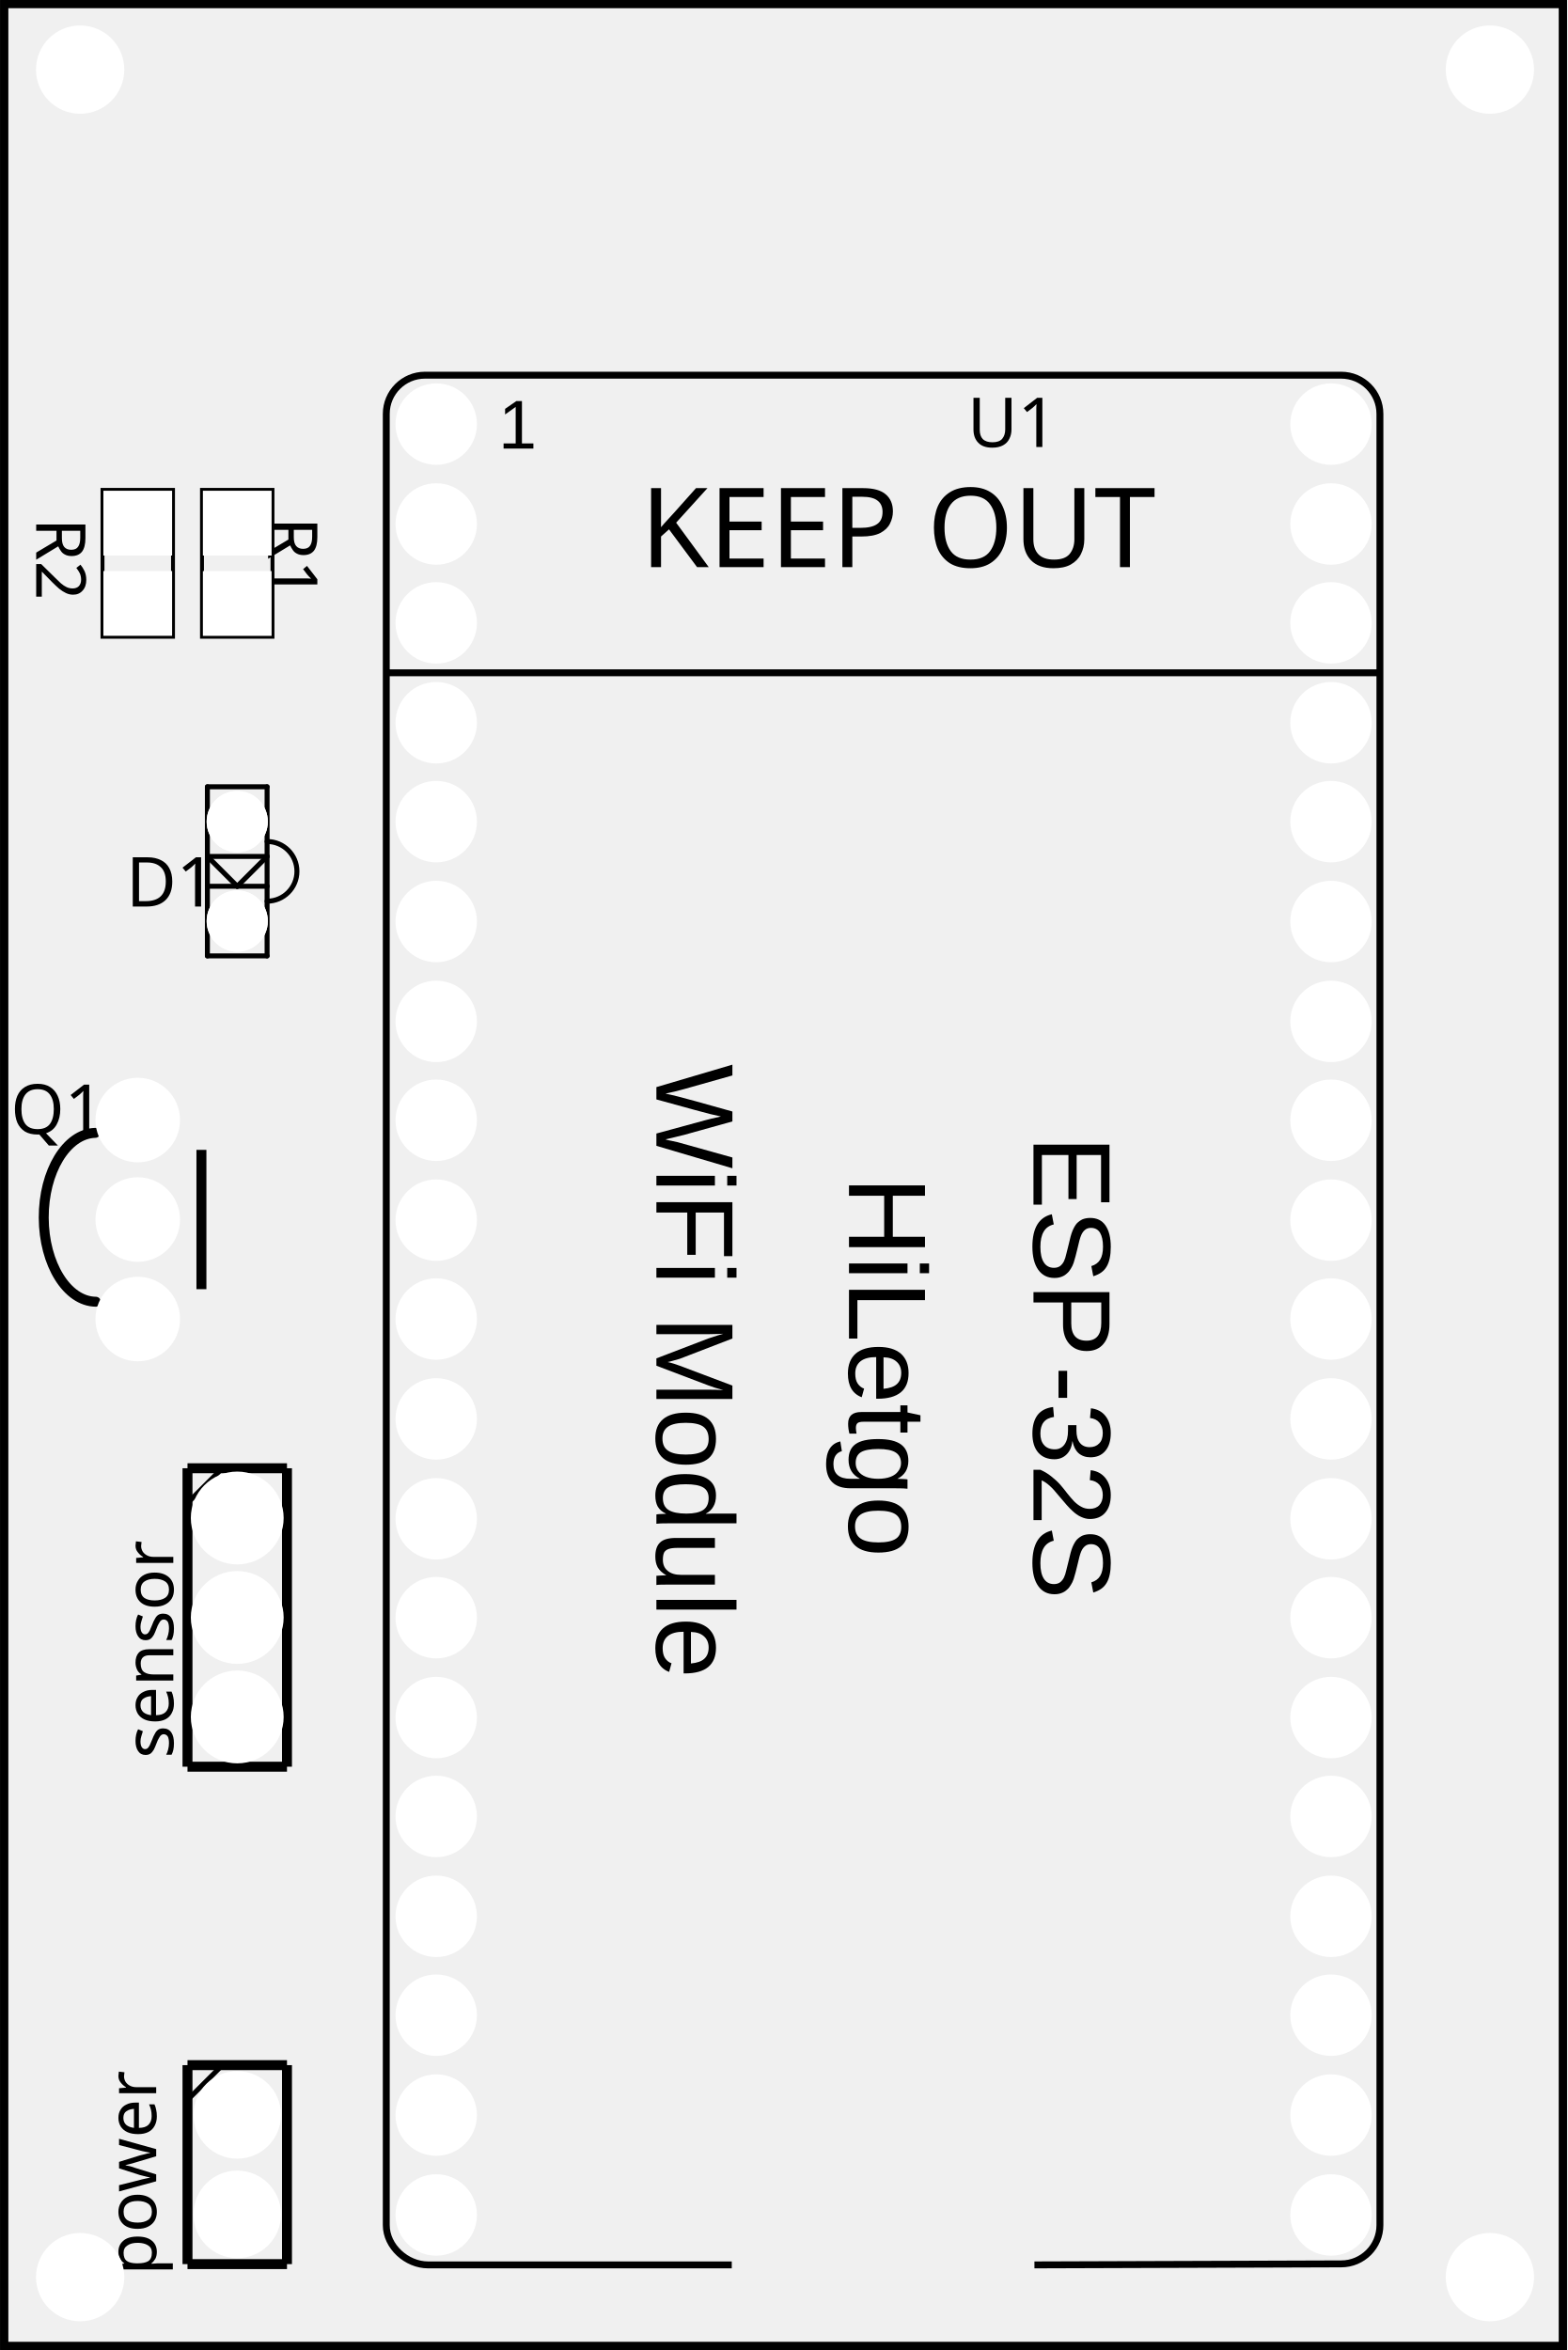
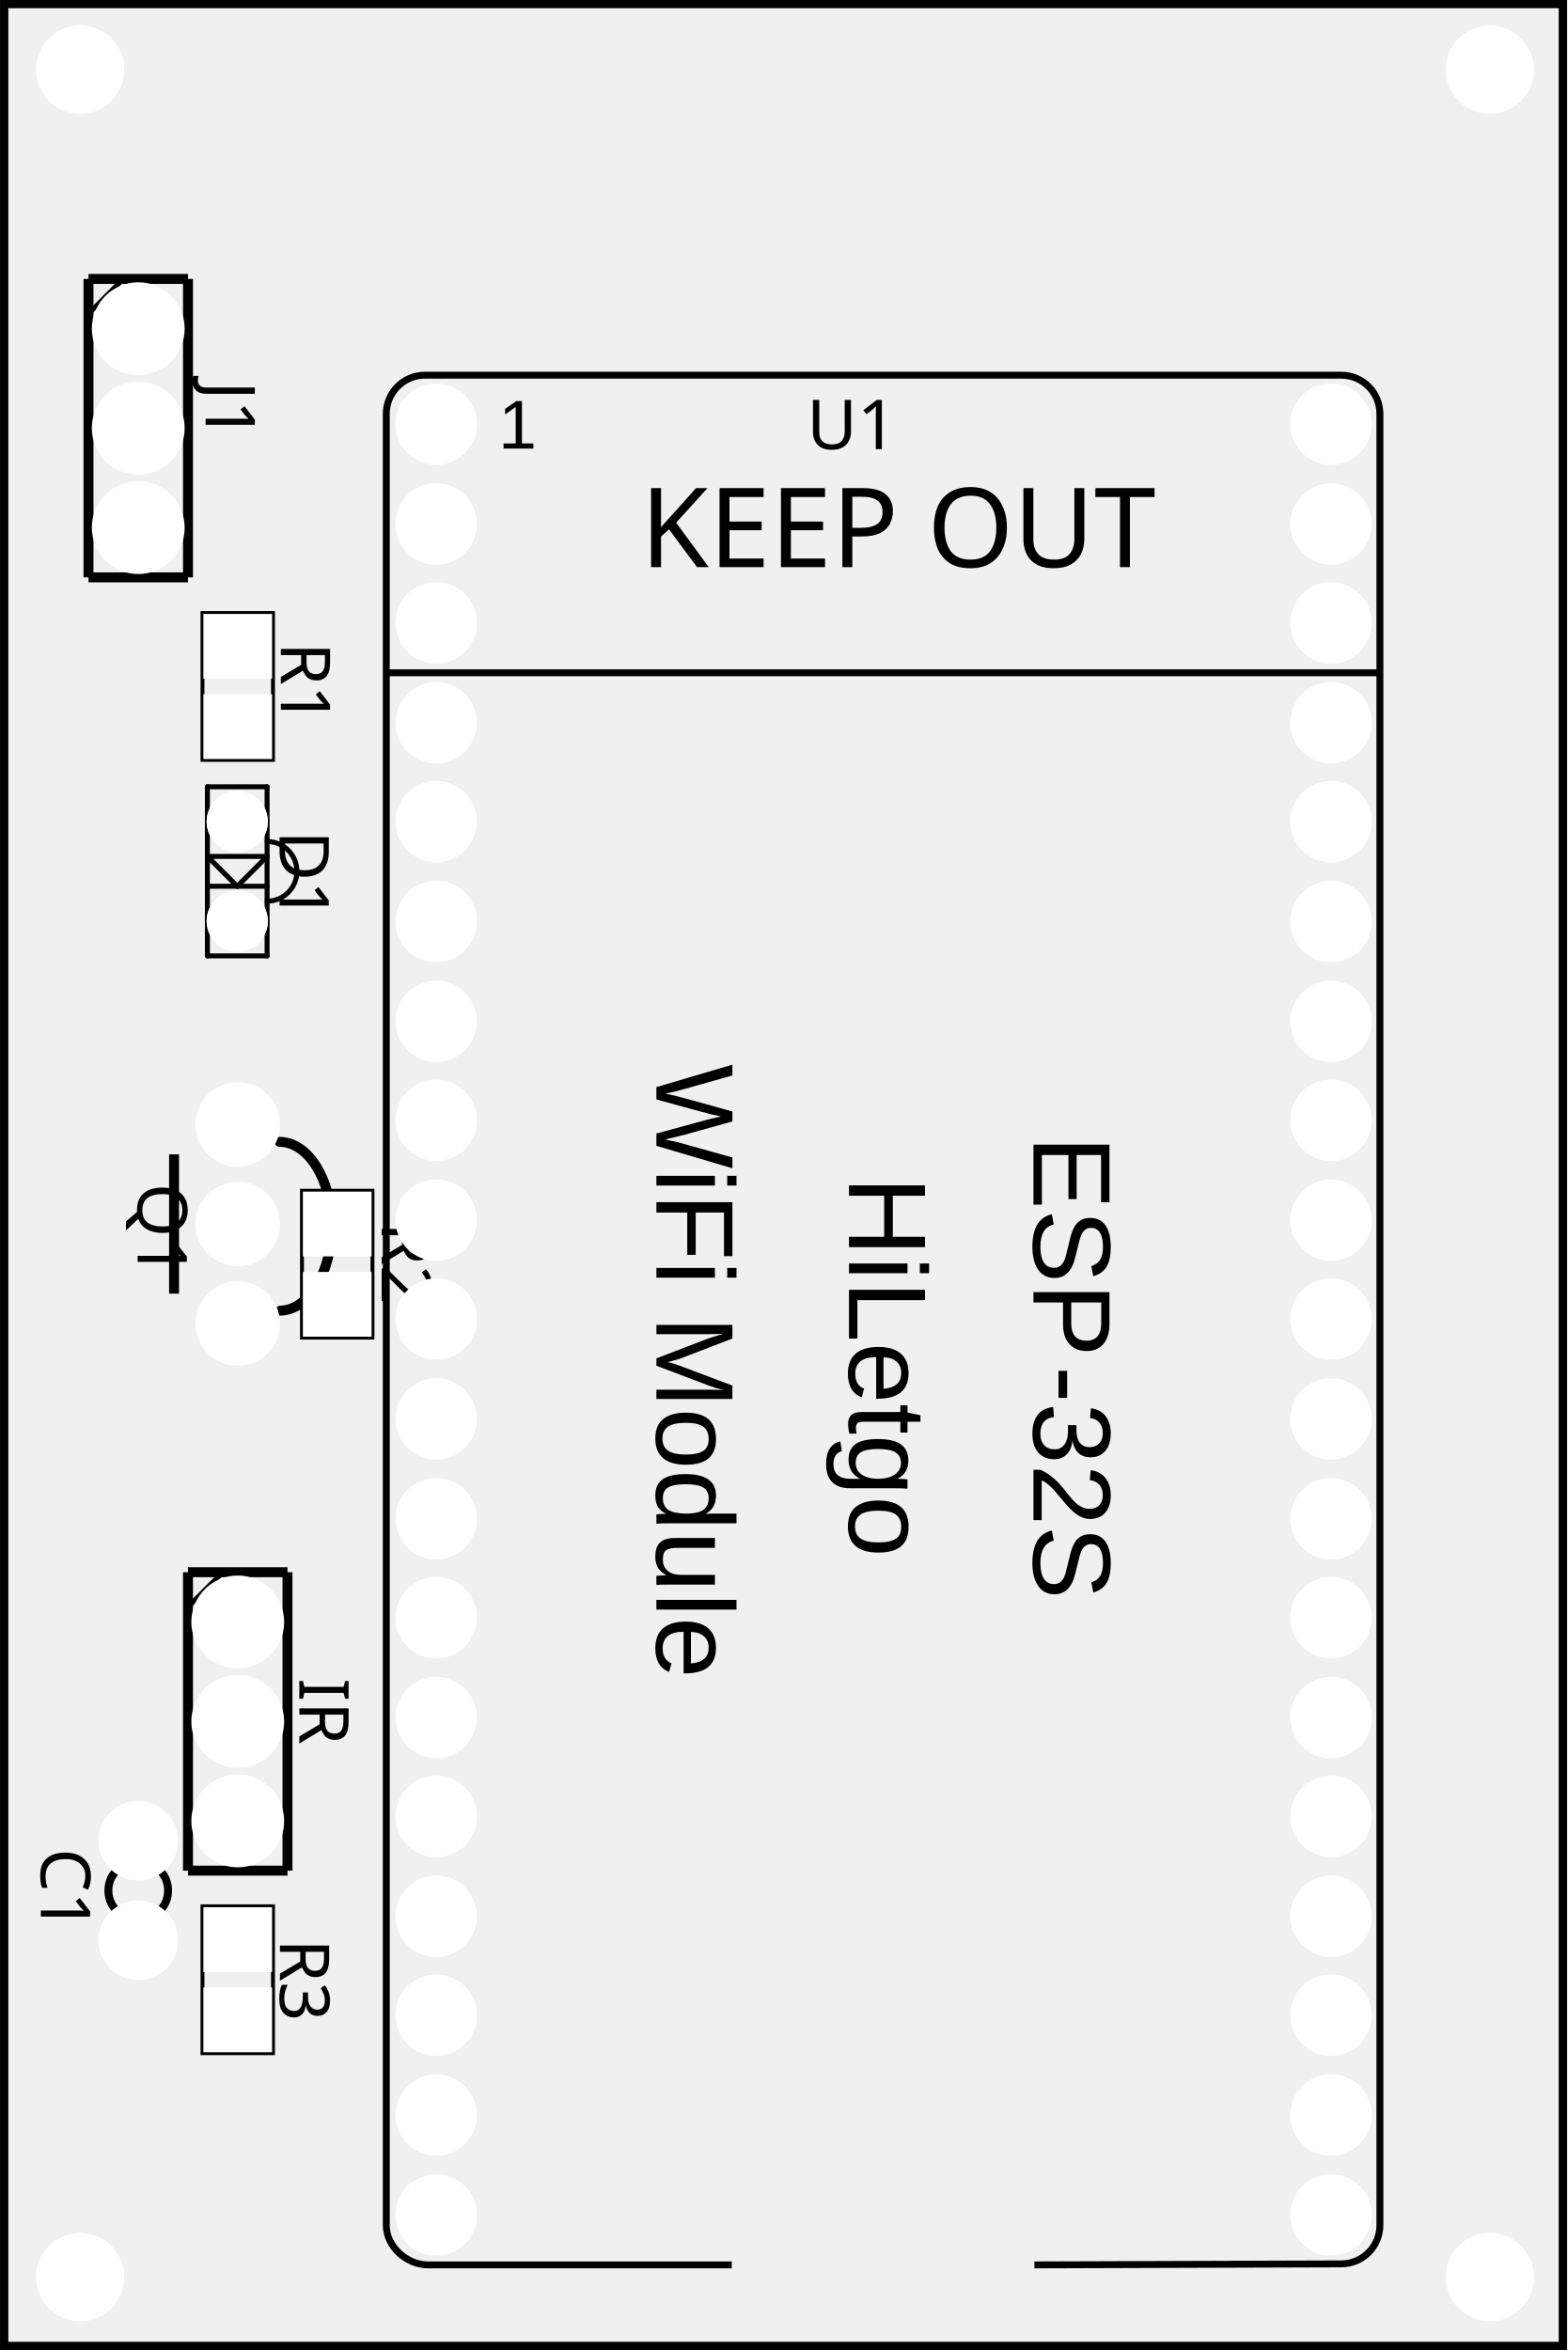
<svg xmlns="http://www.w3.org/2000/svg" baseProfile="tiny" height="2.362in" version="1.2" viewBox="0 0 113.386 170.079" width="1.575in" x="0in" y="0in">
  <g partID="57882">
    <g transform="translate(113.386,0)">
      <g transform="matrix(0,1,-1,0,0,0)">
        <g id="silkscreen">
          <rect fill="none" height="112.81" stroke="black" stroke-width="0.576" width="169.503" x="0.288" y="0.288" />
        </g>
      </g>
    </g>
  </g>
  <g partID="57880">
    <g transform="translate(113.386,0)">
      <g transform="matrix(0,1,-1,0,0,0)">
        <g id="board">
          <rect fill="none" fill-opacity="0.5" height="112.81" id="boardoutline" stroke="black" stroke-width="0.5" width="169.503" x="0.288" y="0.288" />
        </g>
      </g>
    </g>
  </g>
-   <g partID="855238101">
-     <g transform="translate(19.8499,35.3118)">
-       <g transform="matrix(0,1,-1,0,0,0)">
-         <g id="silkscreen">
-           <rect fill="none" height="5.102" id="silkscreen" stroke="black" stroke-opacity="1" stroke-width="0.283" width="10.63" x="0.142" y="0.142" />
-         </g>
-       </g>
-     </g>
-   </g>
-   <g partID="855238121">
-     <g transform="translate(7.26408,46.2251)">
-       <g transform="matrix(0,-1,1,0,0,0)">
-         <g id="silkscreen">
-           <rect fill="none" height="5.102" id="silkscreen" stroke="black" stroke-opacity="1" stroke-width="0.283" width="10.63" x="0.142" y="0.142" />
-         </g>
-       </g>
-     </g>
-   </g>
-   <g partID="855194191">
-     <g transform="translate(12.1171,104.823)">
-       <g gorn="0.1" id="silkscreen">
+   <g partID="855285281">
+     <g transform="translate(12.1531,112.347)">
+       <g gorn="0.2" id="silkscreen">
        <line stroke="black" stroke-width="0.72" x1="1.44" x2="1.44" y1="1.44" y2="23.04" />
        <line stroke="black" stroke-width="0.72" x1="1.44" x2="8.64" y1="23.04" y2="23.04" />
        <line stroke="black" stroke-width="0.72" x1="8.64" x2="8.64" y1="23.04" y2="1.44" />
        <line stroke="black" stroke-width="0.72" x1="8.64" x2="1.44" y1="1.44" y2="1.44" />
        <line stroke="black" stroke-width="0.36" x1="1.44" x2="3.96" y1="3.96" y2="1.44" />
      </g>
    </g>
  </g>
-   <g partID="855150761">
-     <g transform="translate(12.1171,148.023)">
-       <g gorn="0.1" id="silkscreen">
-         <line stroke="black" stroke-width="0.72" x1="1.44" x2="1.44" y1="1.44" y2="15.84" />
-         <line stroke="black" stroke-width="0.72" x1="1.44" x2="8.64" y1="15.84" y2="15.84" />
-         <line stroke="black" stroke-width="0.72" x1="8.64" x2="8.64" y1="15.84" y2="1.44" />
+   <g partID="855333621">
+     <g transform="translate(4.95311,18.7469)">
+       <g gorn="0.2" id="silkscreen">
+         <line stroke="black" stroke-width="0.72" x1="1.44" x2="1.44" y1="1.44" y2="23.04" />
+         <line stroke="black" stroke-width="0.72" x1="1.44" x2="8.64" y1="23.04" y2="23.04" />
+         <line stroke="black" stroke-width="0.72" x1="8.64" x2="8.64" y1="23.04" y2="1.44" />
        <line stroke="black" stroke-width="0.72" x1="8.64" x2="1.44" y1="1.44" y2="1.44" />
        <line stroke="black" stroke-width="0.36" x1="1.44" x2="3.96" y1="3.96" y2="1.44" />
+       </g>
+     </g>
+   </g>
+   <g partID="855331921">
+     <g transform="translate(19.886,137.825)">
+       <g transform="matrix(0,1,-1,0,0,0)">
+         <g id="silkscreen">
+           <rect fill="none" height="5.102" id="silkscreen" stroke="black" stroke-opacity="1" stroke-width="0.283" width="10.63" x="0.142" y="0.142" />
+         </g>
+       </g>
+     </g>
+   </g>
+   <g partID="855238101">
+     <g transform="translate(19.8859,44.2247)">
+       <g transform="matrix(0,1,-1,0,0,0)">
+         <g id="silkscreen">
+           <rect fill="none" height="5.102" id="silkscreen" stroke="black" stroke-opacity="1" stroke-width="0.283" width="10.63" x="0.142" y="0.142" />
+         </g>
+       </g>
+     </g>
+   </g>
+   <g partID="855238121">
+     <g transform="translate(27.0859,86.0357)">
+       <g transform="matrix(0,1,-1,0,0,0)">
+         <g id="silkscreen">
+           <rect fill="none" height="5.102" id="silkscreen" stroke="black" stroke-opacity="1" stroke-width="0.283" width="10.63" x="0.142" y="0.142" />
+         </g>
      </g>
    </g>
  </g>
  <g partID="855150901">
    <g transform="translate(100.148,26.8581)">
      <g transform="matrix(0,1,-1,0,0,0)">
        <g id="silkscreen">
          <path d="M137.062,47.202l0,21.979c0,1.549,-1.328,3.024,-2.877,3.024l-131.087,0c-1.549,0,-2.803,-1.254,-2.803,-2.803l0,-66.304c0,-1.549,1.254,-2.803,2.803,-2.803l131.087,0c1.549,0,2.803,1.254,2.803,2.803l0.074,22.2" fill="none" id="boardoutline" stroke="black" stroke-width="0.5" />
          <line fill="none" stroke="black" stroke-width="0.5" x1="21.835" x2="21.835" y1="0.221" y2="72.205" />
          <g transform="matrix(-8.01198e-14, -1, 1, -8.01198e-14, -24.5336, 124.196)">
            <g>
              <text fill="black" font-family="Droid Sans" font-size="7.998" font-weight="normal" x="70.375" y="38.721">KEEP OUT</text>
            </g>
          </g>
          <text fill="black" font-family="Arial" font-size="7.998" font-weight="normal" x="55.327" y="25.371">ESP</text>
          <text fill="black" font-family="Arial" font-size="7.998" font-weight="normal" x="71.998" y="25.371">-32S</text>
          <text fill="black" font-family="Arial" font-size="7.998" font-weight="normal" x="58.277" y="38.721">HiLetgo</text>
          <text fill="black" font-family="Arial" font-size="7.998" font-weight="normal" x="50.163" y="52.66">WiFi Module</text>
          <g transform="matrix(2.64845e-14, -1, 1, 2.64845e-14, -33.1111, 134.465)">
            <g>
              <text fill="black" font-family="Arial" font-size="4.999" font-weight="normal" x="70.375" y="38.721">1</text>
            </g>
          </g>
        </g>
      </g>
    </g>
  </g>
  <g partID="57882">
    <g transform="translate(113.386,0)">
      <g transform="matrix(0,1,-1,0,0,0)">
        <g id="silkscreen">
          <rect fill="none" height="112.81" stroke="black" stroke-width="0.576" width="169.503" x="0.288" y="0.288" />
        </g>
      </g>
    </g>
  </g>
  <g partID="855150821">
    <g transform="translate(14.8171,69.3629)">
      <g transform="matrix(0,-1,1,0,0,0)">
        <g id="silkscreen">
          <line class="other" stroke="black" stroke-linecap="round" stroke-width="0.36" x1="12.42" x2="12.42" y1="0.18" y2="4.5" />
          <line class="other" stroke="black" stroke-linecap="round" stroke-width="0.36" x1="12.42" x2="8.46" y1="4.5" y2="4.5" />
          <line class="other" stroke="black" stroke-linecap="round" stroke-width="0.36" x1="8.46" x2="7.38" y1="4.5" y2="4.5" />
          <line class="other" stroke="black" stroke-linecap="round" stroke-width="0.36" x1="7.38" x2="5.22" y1="4.5" y2="4.5" />
          <line class="other" stroke="black" stroke-linecap="round" stroke-width="0.36" x1="5.22" x2="4.14" y1="4.5" y2="4.5" />
          <line class="other" stroke="black" stroke-linecap="round" stroke-width="0.36" x1="4.14" x2="0.18" y1="4.5" y2="4.5" />
          <line class="other" stroke="black" stroke-linecap="round" stroke-width="0.36" x1="0.18" x2="0.18" y1="4.5" y2="0.18" />
          <line class="other" stroke="black" stroke-linecap="round" stroke-width="0.36" x1="0.18" x2="5.22" y1="0.18" y2="0.18" />
          <line class="other" stroke="black" stroke-linecap="round" stroke-width="0.36" x1="5.22" x2="7.38" y1="0.18" y2="0.18" />
          <line class="other" stroke="black" stroke-linecap="round" stroke-width="0.36" x1="7.38" x2="12.42" y1="0.18" y2="0.18" />
          <line class="other" stroke="black" stroke-linecap="round" stroke-width="0.36" x1="5.22" x2="7.38" y1="2.34" y2="0.18" />
          <line class="other" stroke="black" stroke-linecap="round" stroke-width="0.36" x1="7.38" x2="7.38" y1="0.18" y2="4.5" />
          <line class="other" stroke="black" stroke-linecap="round" stroke-width="0.36" x1="7.38" x2="5.22" y1="4.5" y2="2.34" />
          <line class="other" stroke="black" stroke-linecap="round" stroke-width="0.36" x1="5.22" x2="5.22" y1="2.34" y2="0.18" />
          <line class="other" stroke="black" stroke-linecap="round" stroke-width="0.36" x1="5.22" x2="5.22" y1="2.34" y2="4.5" />
          <path class="other" d="M8.46,4.5A2.16,2.16,0,1,1,4.14,4.5" fill="none" stroke="black" stroke-width="0.36" />
        </g>
      </g>
    </g>
  </g>
-   <g partID="855150801">
-     <g transform="translate(18.1651,77.4629)">
-       <g transform="matrix(0,1,-1,0,0,0)">
+   <g partID="855357451">
+     <g transform="translate(8.98511,99.3869)">
+       <g transform="matrix(0,-1,1,0,0,0)">
        <g id="silkscreen">
          <line id="line7" stroke="black" stroke-width="0.72" x1="5.76" x2="15.84" y1="3.6" y2="3.6" />
          <path d="M16.748,11.243A6.111,3.791,0,0,1,4.527,11.286" fill="none" fill-opacity="1" id="path2413" stroke="black" stroke-dasharray="none" stroke-opacity="1" stroke-width="0.72" style="opacity:1;fill-rule:nonzero;stroke-linecap:round;stroke-linejoin:round;stroke-miterlimit:4;" />
        </g>
      </g>
    </g>
  </g>
-   <g id="partLabel" partID="855150800">
-     <g transform="translate(0.757107,77.0638)">
-       <g fill="#000000" fill-opacity="1" font-family="'OCR-Fritzing-mono'" font-size="5.000" font-style="normal" font-weight="normal" id="silkscreenLabel" stroke="none">
-         <text x="0" y="5.000">Q1</text>
+   <g partID="855274981">
+     <g transform="translate(7.11311,143.307)">
+       <g transform="matrix(0,-1,1,0,0,0)">
+         <g id="silkscreen">
+           <g transform="matrix(1, 0, 0, 1, -1.43333, -1.16)">
+             <path d="m6.659,2.3a1.847,1.58,0,0,1,2.51,0.001" fill="none" id="path2830" stroke="black" stroke-dasharray="none" stroke-opacity="1" stroke-width="0.576" style="stroke-linecap:round;stroke-linejoin:round;stroke-miterlimit:4;" />
+           </g>
+           <g transform="matrix(-1, 0, 0, -1, 14.3952, 6.92)">
+             <path d="m6.659,2.3a1.847,1.58,0,0,1,2.51,0.001" fill="none" id="path2830-1" stroke="black" stroke-dasharray="none" stroke-opacity="1" stroke-width="0.576" style="stroke-linecap:round;stroke-linejoin:round;stroke-miterlimit:4;" />
+           </g>
+         </g>
+       </g>
+     </g>
+   </g>
+   <g id="partLabel" partID="855357450">
+     <g transform="translate(14.9483,85.6393)">
+       <g transform="matrix(0,1,-1,0,0,0)">
+         <g fill="#000000" fill-opacity="1" font-family="'OCR-Fritzing-mono'" font-size="5.000" font-style="normal" font-weight="normal" id="silkscreenLabel" stroke="none">
+           <text x="0" y="5.000">Q1</text>
+         </g>
      </g>
    </g>
  </g>
  <g id="partLabel" partID="855150820">
-     <g transform="translate(9.11151,60.6094)">
-       <g fill="#000000" fill-opacity="1" font-family="'OCR-Fritzing-mono'" font-size="5.000" font-style="normal" font-weight="normal" id="silkscreenLabel" stroke="none">
-         <text x="0" y="5.000">D1</text>
+     <g transform="translate(25.2195,60.1093)">
+       <g transform="matrix(0,1,-1,0,0,0)">
+         <g fill="#000000" fill-opacity="1" font-family="'OCR-Fritzing-mono'" font-size="5.000" font-style="normal" font-weight="normal" id="silkscreenLabel" stroke="none">
+           <text x="0" y="5.000">D1</text>
+         </g>
      </g>
    </g>
  </g>
  <g id="partLabel" partID="855150900">
-     <g transform="translate(69.9859,27.3529)">
+     <g transform="translate(58.3707,27.5078)">
      <g fill="#000000" fill-opacity="1" font-family="'OCR-Fritzing-mono'" font-size="5.000" font-style="normal" font-weight="normal" id="silkscreenLabel" stroke="none">
        <text x="0" y="5.000">U1</text>
      </g>
    </g>
  </g>
-   <g id="partLabel" partID="855150760">
-     <g transform="translate(6.29151,164.666)">
-       <g transform="matrix(0,-1,1,0,0,0)">
-         <g fill="#000000" fill-opacity="1" font-family="'OCR-Fritzing-mono'" font-size="5.000" font-style="normal" font-weight="normal" id="silkscreenLabel" stroke="none">
-           <text x="0" y="5.000">power</text>
-         </g>
-       </g>
-     </g>
-   </g>
  <g id="partLabel" partID="855238120">
-     <g transform="translate(7.60751,37.4776)">
-       <g transform="matrix(0,1,-1,0,0,0)">
+     <g transform="translate(32.6115,88.4609)">
+       <g transform="matrix(-1.22465e-16,1,-1,-1.22465e-16,0,0)">
        <g fill="#000000" fill-opacity="1" font-family="'OCR-Fritzing-mono'" font-size="5.000" font-style="normal" font-weight="normal" id="silkscreenLabel" stroke="none">
          <text x="0" y="5.000">R2</text>
        </g>
      </g>
    </g>
  </g>
  <g id="partLabel" partID="855238100">
-     <g transform="translate(24.3915,37.4086)">
+     <g transform="translate(25.3139,46.478)">
      <g transform="matrix(0,1,-1,0,0,0)">
        <g fill="#000000" fill-opacity="1" font-family="'OCR-Fritzing-mono'" font-size="5.000" font-style="normal" font-weight="normal" id="silkscreenLabel" stroke="none">
          <text x="0" y="5.000">R1</text>
        </g>
      </g>
    </g>
  </g>
-   <g id="partLabel" partID="855194190">
-     <g transform="translate(7.52975,127.263)">
-       <g transform="matrix(0,-1,1,0,0,0)">
-         <g fill="#000000" fill-opacity="1" font-family="'OCR-Fritzing-mono'" font-size="5.000" font-style="normal" font-weight="normal" id="silkscreenLabel" stroke="none">
-           <text x="0" y="5.000">sensor</text>
+   <g id="partLabel" partID="855333620">
+     <g transform="translate(19.8675,27.593)">
+       <g transform="matrix(0,1,-1,0,0,0)">
+         <g fill="#000000" fill-opacity="1" font-family="'OCR-Fritzing-mono'" font-size="5.000" font-style="normal" font-weight="normal" id="silkscreenLabel" stroke="none">
+           <text x="0" y="5.000">J1</text>
+         </g>
+       </g>
+     </g>
+   </g>
+   <g id="partLabel" partID="855285280">
+     <g transform="translate(26.6516,121.46)">
+       <g transform="matrix(0,1,-1,0,0,0)">
+         <g fill="#000000" fill-opacity="1" font-family="'OCR-Fritzing-mono'" font-size="5.000" font-style="normal" font-weight="normal" id="silkscreenLabel" stroke="none">
+           <text x="0" y="5.000">IR</text>
+         </g>
+       </g>
+     </g>
+   </g>
+   <g id="partLabel" partID="855331920">
+     <g transform="translate(25.2481,140.323)">
+       <g transform="matrix(-1.22465e-16,1,-1,-1.22465e-16,0,0)">
+         <g fill="#000000" fill-opacity="1" font-family="'OCR-Fritzing-mono'" font-size="5.000" font-style="normal" font-weight="normal" id="silkscreenLabel" stroke="none">
+           <text x="0" y="5.000">R3</text>
+         </g>
+       </g>
+     </g>
+   </g>
+   <g id="partLabel" partID="855274980">
+     <g transform="translate(7.94468,133.769)">
+       <g transform="matrix(0,1,-1,0,0,0)">
+         <g fill="#000000" fill-opacity="1" font-family="'OCR-Fritzing-mono'" font-size="5.000" font-style="normal" font-weight="normal" id="silkscreenLabel" stroke="none">
+           <text x="0" y="5.000">C1</text>
+         </g>
+       </g>
+     </g>
+   </g>
+   <g partID="855285282">
+     <g transform="translate(12.1531,112.347)">
+       <g gorn="0.3" id="copper1">
+         <g gorn="0.3.0" id="copper0">
+           <circle cx="5.04" cy="5.04" fill="white" gorn="0.3.0.0" id="connector0pin" r="2.279" stroke="white" stroke-width="2.16" />
+           <circle cx="5.04" cy="12.24" fill="white" gorn="0.3.0.1" id="connector2pin" r="2.279" stroke="white" stroke-width="2.16" />
+           <circle cx="5.04" cy="19.44" fill="white" gorn="0.3.0.2" id="connector1pin" r="2.279" stroke="white" stroke-width="2.16" />
+         </g>
+       </g>
+     </g>
+   </g>
+   <g partID="855333622">
+     <g transform="translate(4.95311,18.7469)">
+       <g gorn="0.3" id="copper1">
+         <g gorn="0.3.0" id="copper0">
+           <circle cx="5.04" cy="5.04" fill="white" gorn="0.3.0.0" id="connector1pin" r="2.279" stroke="white" stroke-width="2.16" />
+           <circle cx="5.04" cy="12.24" fill="white" gorn="0.3.0.1" id="connector0pin" r="2.279" stroke="white" stroke-width="2.16" />
+           <circle cx="5.04" cy="19.44" fill="white" gorn="0.3.0.2" id="connector2pin" r="2.279" stroke="white" stroke-width="2.16" />
+         </g>
+       </g>
+     </g>
+   </g>
+   <g partID="855331920">
+     <g transform="translate(19.886,137.825)">
+       <g transform="matrix(0,1,-1,0,0,0)">
+         <g id="copper1">
+           <rect fill="white" fill-opacity="1" height="4.252" id="connector0pad" stroke="white" stroke-width="0.72" width="3.969" x="0.567" y="0.567" />
+           <rect fill="white" fill-opacity="1" height="4.252" id="connector1pad" stroke="white" stroke-width="0.72" width="3.969" x="6.378" y="0.567" />
        </g>
      </g>
    </g>
  </g>
  <g partID="855240761">
    <g transform="translate(103.377,0.602936)">
      <g id="copper1">
        <circle cx="4.435" cy="4.435" fill="white" id="nonconn0" r="2.835" stroke="white" stroke-width="0.72" />
      </g>
    </g>
  </g>
  <g partID="855240741">
    <g transform="translate(1.35311,0.602936)">
      <g id="copper1">
        <circle cx="4.435" cy="4.435" fill="white" id="nonconn0" r="2.835" stroke="white" stroke-width="0.72" />
      </g>
    </g>
  </g>
  <g partID="855240721">
    <g transform="translate(1.35311,160.371)">
      <g id="copper1">
        <circle cx="4.435" cy="4.435" fill="white" id="nonconn0" r="2.835" stroke="white" stroke-width="0.72" />
      </g>
    </g>
  </g>
  <g partID="855240651">
    <g transform="translate(103.377,160.371)">
      <g id="copper1">
        <circle cx="4.435" cy="4.435" fill="white" id="nonconn0" r="2.835" stroke="white" stroke-width="0.72" />
      </g>
    </g>
  </g>
  <g partID="855238100">
-     <g transform="translate(19.8499,35.3118)">
+     <g transform="translate(19.8859,44.2247)">
      <g transform="matrix(0,1,-1,0,0,0)">
        <g id="copper1">
          <rect fill="white" fill-opacity="1" height="4.252" id="connector0pad" stroke="white" stroke-width="0.72" width="3.969" x="0.567" y="0.567" />
          <rect fill="white" fill-opacity="1" height="4.252" id="connector1pad" stroke="white" stroke-width="0.72" width="3.969" x="6.378" y="0.567" />
        </g>
      </g>
    </g>
  </g>
  <g partID="855238120">
-     <g transform="translate(7.26408,46.2251)">
-       <g transform="matrix(0,-1,1,0,0,0)">
+     <g transform="translate(27.0859,86.0357)">
+       <g transform="matrix(0,1,-1,0,0,0)">
        <g id="copper1">
          <rect fill="white" fill-opacity="1" height="4.252" id="connector0pad" stroke="white" stroke-width="0.72" width="3.969" x="0.567" y="0.567" />
          <rect fill="white" fill-opacity="1" height="4.252" id="connector1pad" stroke="white" stroke-width="0.72" width="3.969" x="6.378" y="0.567" />
-         </g>
-       </g>
-     </g>
-   </g>
-   <g partID="855194192">
-     <g transform="translate(12.1171,104.823)">
-       <g gorn="0.2" id="copper1">
-         <g gorn="0.2.0" id="copper0">
-           <circle cx="5.04" cy="5.04" fill="white" gorn="0.2.0.0" id="connector0pin" r="2.279" stroke="white" stroke-width="2.16" />
-           <circle cx="5.04" cy="12.24" fill="white" gorn="0.2.0.1" id="connector1pin" r="2.279" stroke="white" stroke-width="2.16" />
-           <circle cx="5.04" cy="19.44" fill="white" gorn="0.2.0.2" id="connector2pin" r="2.279" stroke="white" stroke-width="2.16" />
-         </g>
-       </g>
-     </g>
-   </g>
-   <g partID="855150762">
-     <g transform="translate(12.1171,148.023)">
-       <g gorn="0.2" id="copper1">
-         <g gorn="0.2.0" id="copper0">
-           <circle cx="5.04" cy="5.04" fill="white" gorn="0.2.0.0" id="connector0pin" r="2.088" stroke="white" stroke-width="2.16" />
-           <circle cx="5.04" cy="12.24" fill="white" gorn="0.2.0.1" id="connector1pin" r="2.088" stroke="white" stroke-width="2.16" />
        </g>
      </g>
    </g>
  </g>
  <g partID="855150902">
    <g transform="translate(100.148,26.8581)">
      <g transform="matrix(0,1,-1,0,0,0)">
        <g id="copper1">
          <g id="copper0">
            <circle cx="3.836" cy="68.591" fill="white" id="connector1pin" r="1.992" stroke="white" stroke-width="1.91" />
            <circle cx="11.065" cy="68.591" fill="white" id="connector2pin" r="1.992" stroke="white" stroke-width="1.91" />
            <circle cx="18.221" cy="68.591" fill="white" id="connector3pin" r="1.992" stroke="white" stroke-width="1.91" />
            <circle cx="25.45" cy="68.591" fill="white" id="connector4pin" r="1.992" stroke="white" stroke-width="1.91" />
            <circle cx="32.606" cy="68.591" fill="white" id="connector5pin" r="1.992" stroke="white" stroke-width="1.91" />
            <circle cx="39.835" cy="68.591" fill="white" id="connector6pin" r="1.992" stroke="white" stroke-width="1.91" />
            <circle cx="47.064" cy="68.591" fill="white" id="connector7pin" r="1.992" stroke="white" stroke-width="1.91" />
            <circle cx="54.22" cy="68.591" fill="white" id="connector8pin" r="1.992" stroke="white" stroke-width="1.91" />
            <circle cx="61.449" cy="68.591" fill="white" id="connector9pin" r="1.992" stroke="white" stroke-width="1.91" />
            <circle cx="68.605" cy="68.591" fill="white" id="connector10pin" r="1.992" stroke="white" stroke-width="1.91" />
            <circle cx="75.834" cy="68.591" fill="white" id="connector11pin" r="1.992" stroke="white" stroke-width="1.91" />
            <circle cx="83.064" cy="68.591" fill="white" id="connector12pin" r="1.992" stroke="white" stroke-width="1.91" />
            <circle cx="90.219" cy="68.591" fill="white" id="connector13pin" r="1.992" stroke="white" stroke-width="1.91" />
            <circle cx="97.448" cy="68.591" fill="white" id="connector14pin" r="1.992" stroke="white" stroke-width="1.91" />
            <circle cx="104.604" cy="68.591" fill="white" id="connector15pin" r="1.992" stroke="white" stroke-width="1.91" />
            <circle cx="111.833" cy="68.591" fill="white" id="connector16pin" r="1.992" stroke="white" stroke-width="1.91" />
            <circle cx="118.989" cy="68.591" fill="white" id="connector17pin" r="1.992" stroke="white" stroke-width="1.91" />
            <circle cx="126.218" cy="68.591" fill="white" id="connector18pin" r="1.992" stroke="white" stroke-width="1.91" />
            <circle cx="133.448" cy="68.591" fill="white" id="connector19pin" r="1.992" stroke="white" stroke-width="1.91" />
            <circle cx="133.448" cy="3.835" fill="white" id="connector20pin" r="1.992" stroke="white" stroke-width="1.91" />
            <circle cx="126.218" cy="3.835" fill="white" id="connector21pin" r="1.992" stroke="white" stroke-width="1.91" />
            <circle cx="118.989" cy="3.835" fill="white" id="connector22pin" r="1.992" stroke="white" stroke-width="1.91" />
            <circle cx="111.833" cy="3.835" fill="white" id="connector23pin" r="1.992" stroke="white" stroke-width="1.91" />
            <circle cx="104.604" cy="3.835" fill="white" id="connector24pin" r="1.992" stroke="white" stroke-width="1.91" />
            <circle cx="97.448" cy="3.835" fill="white" id="connector25pin" r="1.992" stroke="white" stroke-width="1.91" />
            <circle cx="90.219" cy="3.835" fill="white" id="connector26pin" r="1.992" stroke="white" stroke-width="1.91" />
            <circle cx="83.064" cy="3.835" fill="white" id="connector27pin" r="1.992" stroke="white" stroke-width="1.91" />
            <circle cx="75.834" cy="3.835" fill="white" id="connector28pin" r="1.992" stroke="white" stroke-width="1.91" />
            <circle cx="68.605" cy="3.835" fill="white" id="connector29pin" r="1.992" stroke="white" stroke-width="1.91" />
            <circle cx="61.449" cy="3.835" fill="white" id="connector30pin" r="1.992" stroke="white" stroke-width="1.91" />
            <circle cx="54.22" cy="3.835" fill="white" id="connector31pin" r="1.992" stroke="white" stroke-width="1.91" />
            <circle cx="47.064" cy="3.835" fill="white" id="connector32pin" r="1.992" stroke="white" stroke-width="1.91" />
            <circle cx="39.835" cy="3.835" fill="white" id="connector33pin" r="1.992" stroke="white" stroke-width="1.91" />
            <circle cx="32.606" cy="3.835" fill="white" id="connector34pin" r="1.992" stroke="white" stroke-width="1.91" />
            <circle cx="25.45" cy="3.835" fill="white" id="connector35pin" r="1.992" stroke="white" stroke-width="1.91" />
            <circle cx="18.221" cy="3.835" fill="white" id="connector36pin" r="1.992" stroke="white" stroke-width="1.91" />
            <circle cx="11.065" cy="3.835" fill="white" id="connector37pin" r="1.992" stroke="white" stroke-width="1.91" />
            <circle cx="3.836" cy="3.835" fill="white" id="connector38pin" r="1.992" stroke="white" stroke-width="1.91" />
          </g>
        </g>
      </g>
    </g>
  </g>
  <g partID="855150822">
    <g transform="translate(14.8171,69.3629)">
      <g transform="matrix(0,-1,1,0,0,0)">
        <g id="copper1">
          <circle connectorname="A" cx="9.9" cy="2.34" fill="white" id="connector0pad" r="1.494" stroke="white" stroke-width="1.44" />
          <circle connectorname="C" cx="2.7" cy="2.34" fill="white" id="connector1pad" r="1.494" stroke="white" stroke-width="1.44" />
          <g id="copper0">
            <circle connectorname="A" cx="9.9" cy="2.34" fill="white" id="connector0pad" r="1.494" stroke="white" stroke-width="1.44" />
            <circle connectorname="C" cx="2.7" cy="2.34" fill="white" id="connector1pad" r="1.494" stroke="white" stroke-width="1.44" />
          </g>
        </g>
      </g>
    </g>
  </g>
-   <g partID="855150802">
-     <g transform="translate(18.1651,77.4629)">
-       <g transform="matrix(0,1,-1,0,0,0)">
+   <g partID="855357452">
+     <g transform="translate(8.98511,99.3869)">
+       <g transform="matrix(0,-1,1,0,0,0)">
        <g id="copper1">
          <g id="copper0">
            <circle cx="3.6" cy="8.208" fill="white" id="connector0pin" r="1.98" stroke="white" stroke-width="2.16" />
            <circle cx="10.8" cy="8.208" fill="white" id="connector1pin" r="1.98" stroke="white" stroke-width="2.16" />
            <circle cx="18" cy="8.208" fill="white" id="connector2pin" r="1.98" stroke="white" stroke-width="2.16" />
          </g>
        </g>
      </g>
    </g>
  </g>
+   <g partID="855274982">
+     <g transform="translate(7.11311,143.307)">
+       <g transform="matrix(0,-1,1,0,0,0)">
+         <g id="copper1">
+           <circle cx="2.88" cy="2.88" fill="white" id="connector0pin" r="1.8" stroke="white" stroke-width="2.16" />
+           <circle cx="10.093" cy="2.88" fill="white" id="connector1pin" r="1.8" stroke="white" stroke-width="2.16" />
+         </g>
+       </g>
+     </g>
+   </g>
</svg>
